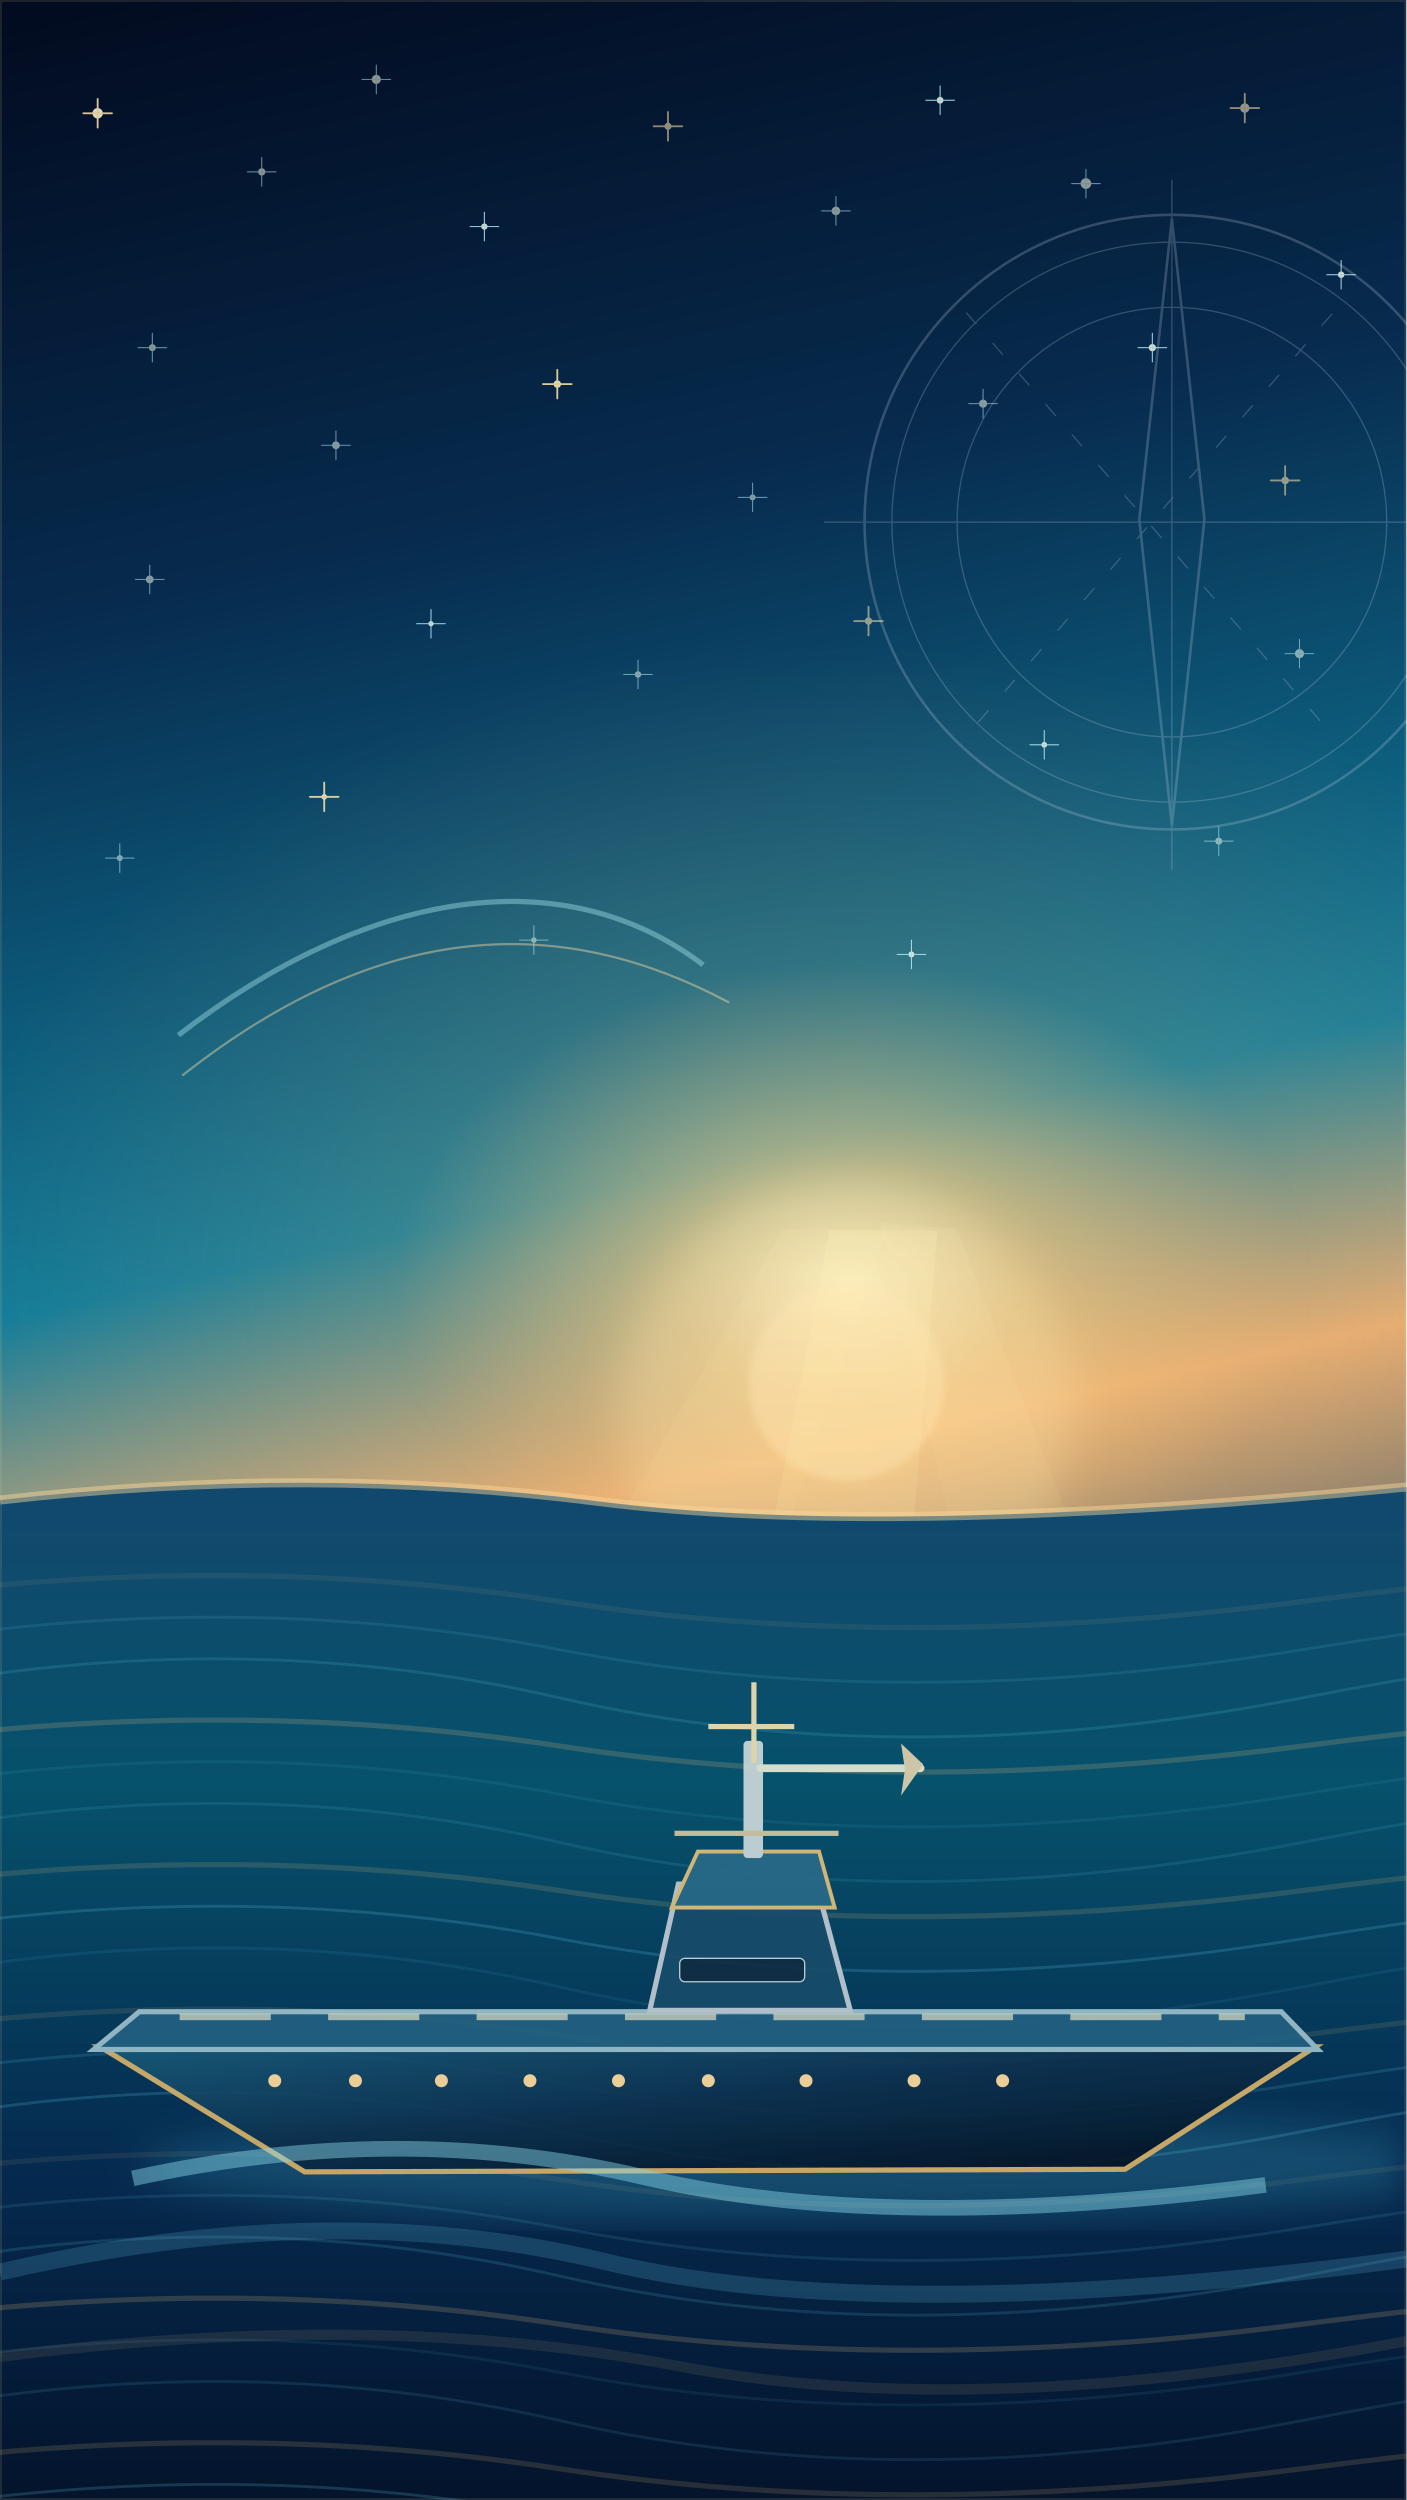
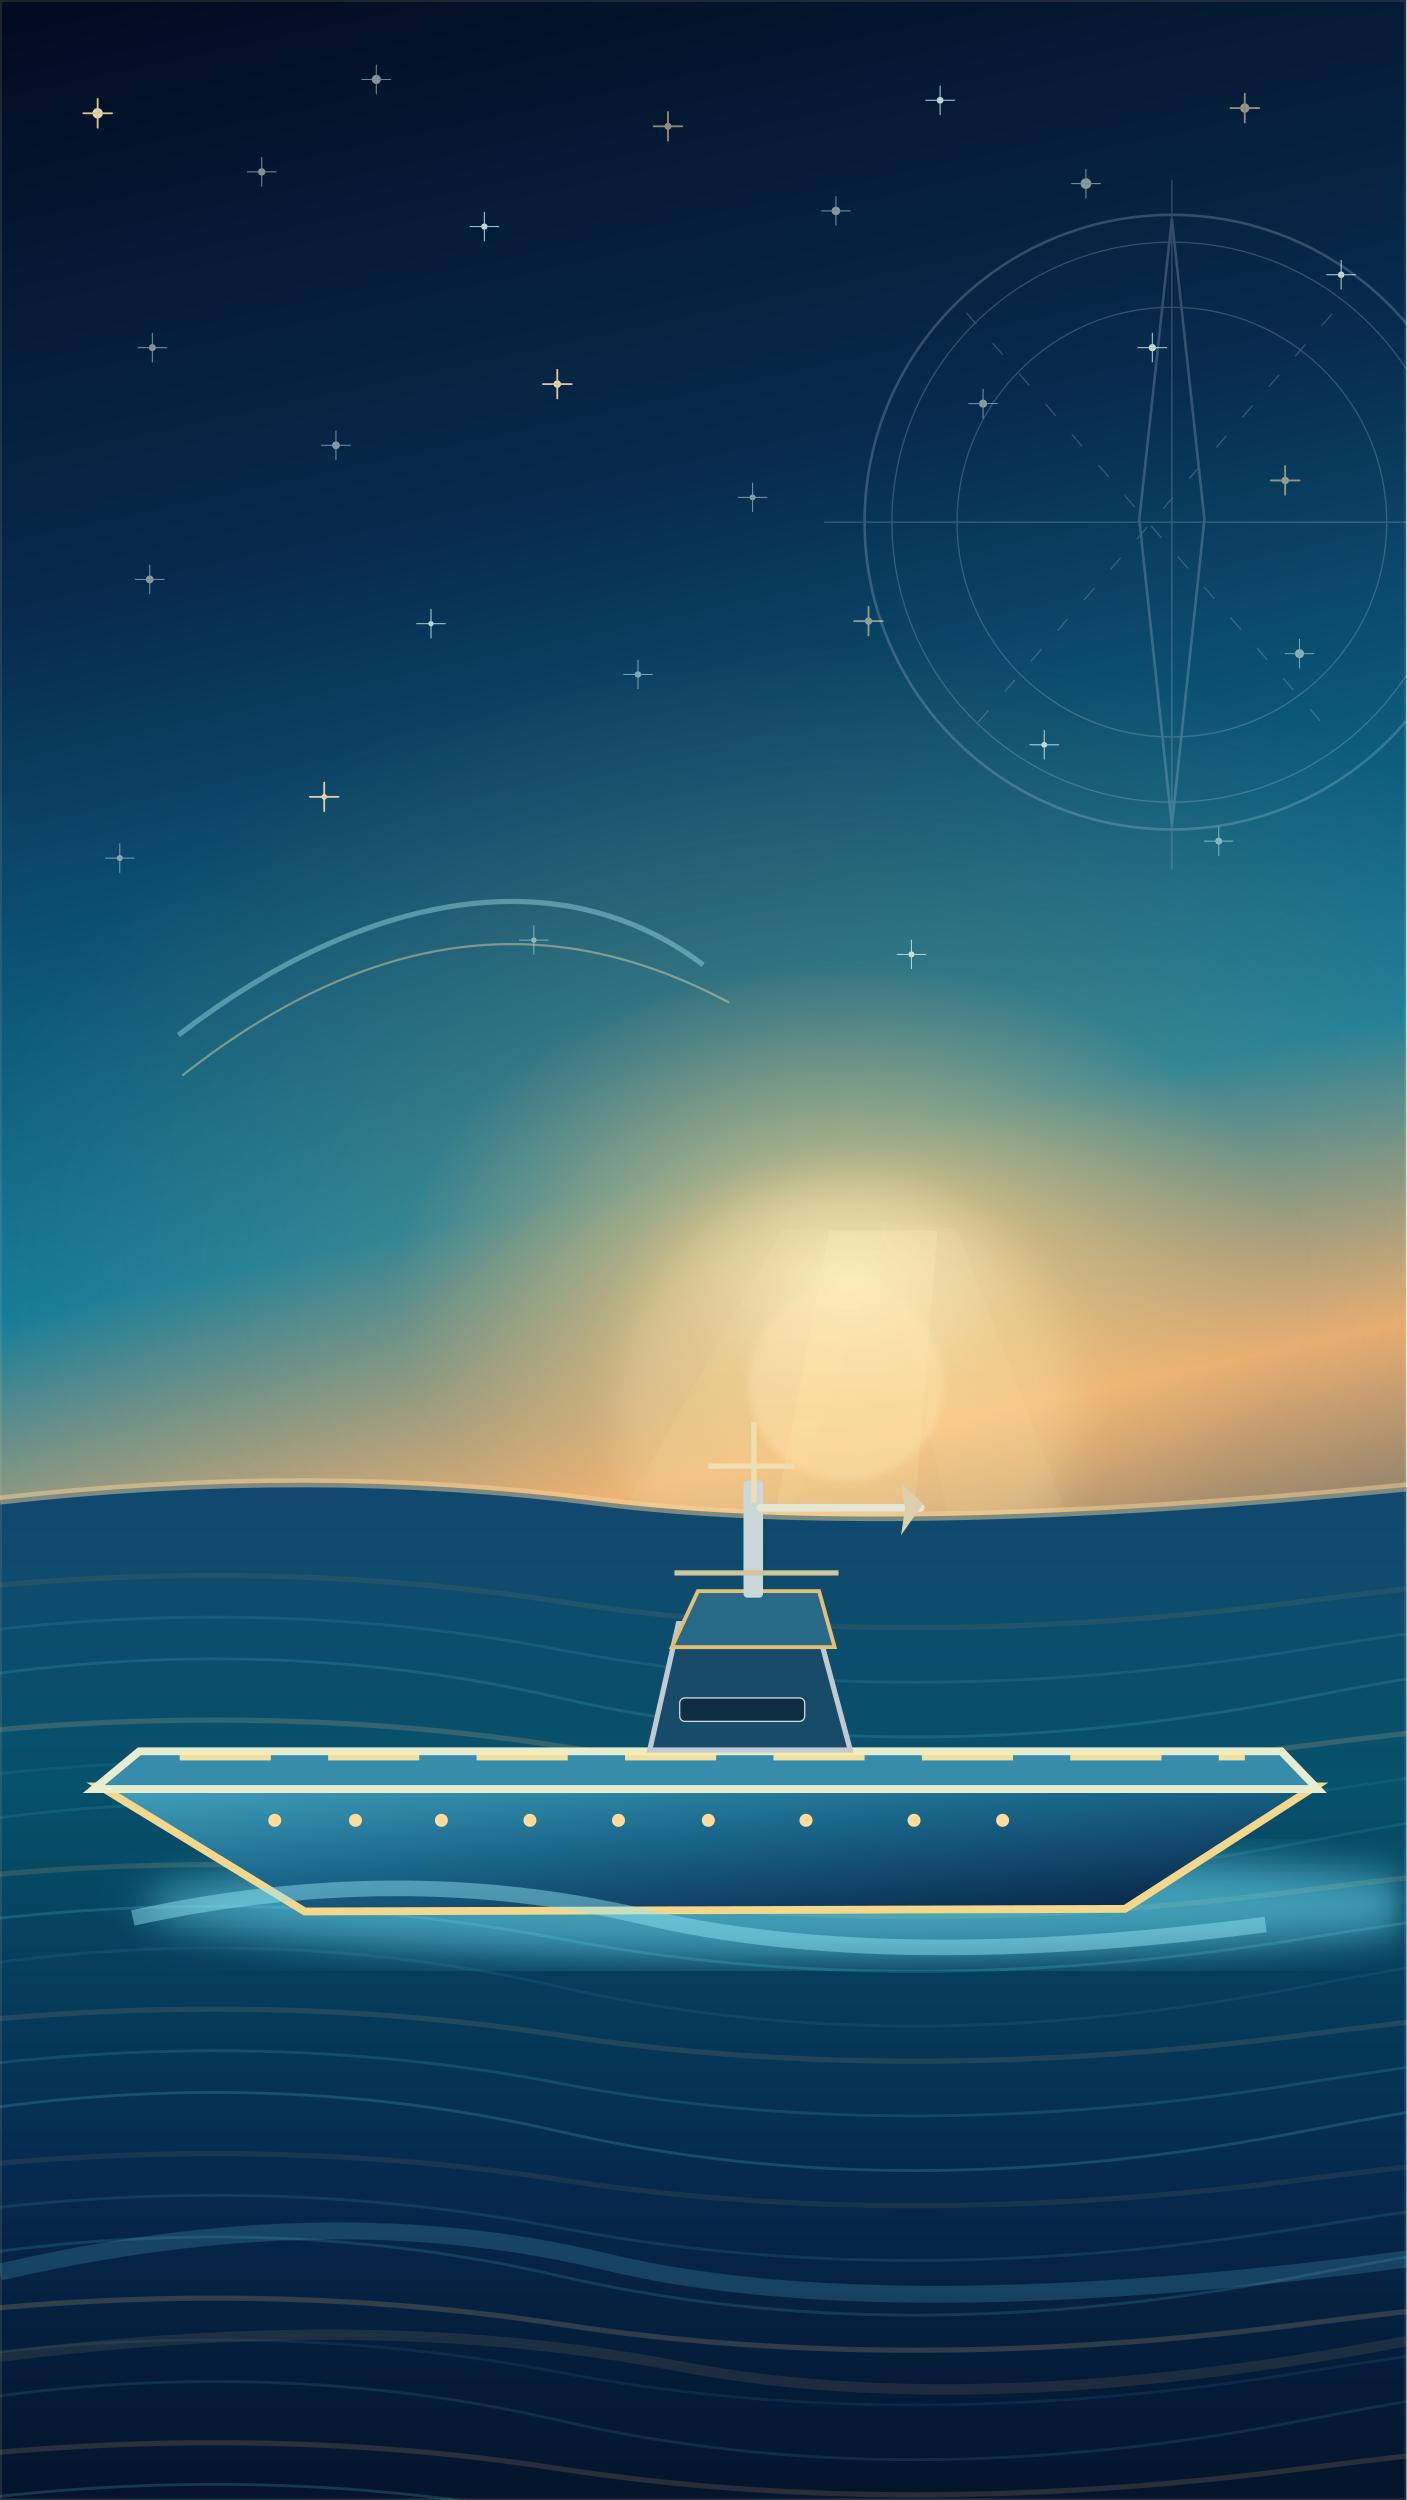
<svg xmlns="http://www.w3.org/2000/svg" viewBox="0 0 1080 1920" preserveAspectRatio="xMidYMid slice" role="img" aria-label="항공모함이 바다를 항해하는 황금빛 파란색 중앙통제실 배경">
  <defs>
    <linearGradient id="sky" x1="0" y1="0" x2=".12" y2="1">
      <stop stop-color="#020a1e" />
      <stop offset=".25" stop-color="#072b4e" />
      <stop offset=".52" stop-color="#117c9a" />
      <stop offset=".64" stop-color="#e4ac73" />
      <stop offset=".8" stop-color="#0a4165" />
      <stop offset="1" stop-color="#010e26" />
    </linearGradient>
    <radialGradient id="halo">
      <stop stop-color="#fff5c7" stop-opacity=".95" />
      <stop offset=".19" stop-color="#ffcf82" stop-opacity=".65" />
      <stop offset=".5" stop-color="#f6b96d" stop-opacity=".15" />
      <stop offset="1" stop-color="#ffab5c" stop-opacity="0" />
    </radialGradient>
    <linearGradient id="sea" x1="0" y1="0" x2="0" y2="1">
      <stop stop-color="#12486e" />
      <stop offset=".3" stop-color="#06516b" />
      <stop offset=".66" stop-color="#052b50" />
      <stop offset="1" stop-color="#04132b" />
    </linearGradient>
    <linearGradient id="ship" x1="0" y1="0" x2=".9" y2=".9">
-       <stop stop-color="#195b79" />
-       <stop offset=".5" stop-color="#0d314f" />
-       <stop offset="1" stop-color="#051526" />
+       <stop stop-color="#42a3be" />
+       <stop offset=".48" stop-color="#1a688c" />
+       <stop offset="1" stop-color="#092a4d" />
    </linearGradient>
    <linearGradient id="beam" x1="0" y1="0" x2="0" y2="1">
      <stop stop-color="#fff1b8" stop-opacity=".5" />
      <stop offset="1" stop-color="#ffce66" stop-opacity="0" />
    </linearGradient>
    <filter id="glow">
      <feGaussianBlur stdDeviation="15" />
    </filter>
    <filter id="bright">
      <feGaussianBlur stdDeviation="3" />
    </filter>
  </defs>
  <rect width="1080" height="1920" fill="url(#sky)" />
  <ellipse cx="650" cy="987" rx="690" ry="490" fill="url(#halo)" />
  <ellipse cx="650" cy="1082" rx="175" ry="175" fill="#ffe9b2" opacity=".25" filter="url(#glow)" />
  <ellipse cx="650" cy="1062" rx="75" ry="75" fill="#ffe5b2" opacity=".45" filter="url(#bright)" />
  <path d="M637 945 L515 1582 L668 1582 L720 945Z" fill="url(#beam)" opacity=".5" />
  <path d="M601 944 L236 1590 L463 1590 L682 944Z" fill="url(#beam)" opacity=".2" />
  <path d="M676 939 L818 1550 L968 1550 L735 944Z" fill="url(#beam)" opacity=".24" />
  <path d="M0 1152 Q240 1125 459 1153 T1080 1142 L1080 1920 L0 1920Z" fill="url(#sea)" />
  <path d="M0 1152 Q240 1125 459 1153 T1080 1142" fill="none" stroke="#fbd798" stroke-opacity=".46" stroke-width="7" />
  <path d="M-110 1230 Q170 1190 430 1230 T1000 1230 T1230 1230" fill="none" stroke="#f3c57c" stroke-opacity="0.08" stroke-width="4" />
  <path d="M-110 1267 Q170 1217 430 1267 T1000 1267 T1230 1267" fill="none" stroke="#6ad8ed" stroke-opacity="0.115" stroke-width="2.2" />
  <path d="M-110 1304 Q170 1244 430 1304 T1000 1304 T1230 1304" fill="none" stroke="#6ad8ed" stroke-opacity="0.15" stroke-width="2.2" />
  <path d="M-110 1341 Q170 1301 430 1341 T1000 1341 T1230 1341" fill="none" stroke="#f3c57c" stroke-opacity="0.185" stroke-width="4" />
  <path d="M-110 1378 Q170 1328 430 1378 T1000 1378 T1230 1378" fill="none" stroke="#6ad8ed" stroke-opacity="0.08" stroke-width="2.2" />
  <path d="M-110 1415 Q170 1355 430 1415 T1000 1415 T1230 1415" fill="none" stroke="#6ad8ed" stroke-opacity="0.115" stroke-width="2.2" />
  <path d="M-110 1452 Q170 1412 430 1452 T1000 1452 T1230 1452" fill="none" stroke="#f3c57c" stroke-opacity="0.15" stroke-width="4" />
  <path d="M-110 1489 Q170 1439 430 1489 T1000 1489 T1230 1489" fill="none" stroke="#6ad8ed" stroke-opacity="0.185" stroke-width="2.2" />
  <path d="M-110 1526 Q170 1466 430 1526 T1000 1526 T1230 1526" fill="none" stroke="#6ad8ed" stroke-opacity="0.08" stroke-width="2.2" />
  <path d="M-110 1563 Q170 1523 430 1563 T1000 1563 T1230 1563" fill="none" stroke="#f3c57c" stroke-opacity="0.115" stroke-width="4" />
  <path d="M-110 1600 Q170 1550 430 1600 T1000 1600 T1230 1600" fill="none" stroke="#6ad8ed" stroke-opacity="0.15" stroke-width="2.2" />
  <path d="M-110 1637 Q170 1577 430 1637 T1000 1637 T1230 1637" fill="none" stroke="#6ad8ed" stroke-opacity="0.185" stroke-width="2.2" />
  <path d="M-110 1674 Q170 1634 430 1674 T1000 1674 T1230 1674" fill="none" stroke="#f3c57c" stroke-opacity="0.08" stroke-width="4" />
  <path d="M-110 1711 Q170 1661 430 1711 T1000 1711 T1230 1711" fill="none" stroke="#6ad8ed" stroke-opacity="0.115" stroke-width="2.2" />
  <path d="M-110 1748 Q170 1688 430 1748 T1000 1748 T1230 1748" fill="none" stroke="#6ad8ed" stroke-opacity="0.15" stroke-width="2.2" />
  <path d="M-110 1785 Q170 1745 430 1785 T1000 1785 T1230 1785" fill="none" stroke="#f3c57c" stroke-opacity="0.185" stroke-width="4" />
  <path d="M-110 1822 Q170 1772 430 1822 T1000 1822 T1230 1822" fill="none" stroke="#6ad8ed" stroke-opacity="0.08" stroke-width="2.2" />
  <path d="M-110 1859 Q170 1799 430 1859 T1000 1859 T1230 1859" fill="none" stroke="#6ad8ed" stroke-opacity="0.115" stroke-width="2.2" />
  <path d="M-110 1896 Q170 1856 430 1896 T1000 1896 T1230 1896" fill="none" stroke="#f3c57c" stroke-opacity="0.15" stroke-width="4" />
  <path d="M-110 1933 Q170 1883 430 1933 T1000 1933 T1230 1933" fill="none" stroke="#6ad8ed" stroke-opacity="0.185" stroke-width="2.2" />
  <g opacity=".22" fill="none" stroke="#d6dff3">
    <circle cx="900" cy="401" r="236" stroke-width="2" />
    <circle cx="900" cy="401" r="215" stroke-width="1" />
    <circle cx="900" cy="401" r="165" stroke-width="1" />
    <path d="M900 138v530 M633 401h534" stroke-width="1" />
    <path d="M900 168L925 399 900 634 875 399Z" stroke-width="2" />
    <path d="M742 240L1022 563 M1023 241L744 563" stroke-dasharray="12 19" stroke-width="1" />
  </g>
  <g opacity=".42">
    <path d="M137 795 C282 683 432 659 540 741" stroke="#a8e4ed" stroke-width="4" fill="none" />
    <path d="M140 826 C295 704 433 702 560 770" stroke="#ffe1a7" stroke-width="1.7" fill="none" />
  </g>
  <g opacity=".86">
    <circle cx="75" cy="87" r="4" fill="#fff7d7" />
    <path d="M64 87h22 M75 76v22" stroke="#ffe3a7" stroke-width="1.4" stroke-linecap="round" />
  </g>
  <g opacity=".56">
    <circle cx="201" cy="132" r="2.8" fill="#fff7d7" />
    <path d="M190 132h22 M201 121v22" stroke="#b3eefe" stroke-width=".8" stroke-linecap="round" />
  </g>
  <g opacity=".56">
    <circle cx="289" cy="61" r="3.5" fill="#fff7d7" />
    <path d="M278 61h22 M289 50v22" stroke="#b3eefe" stroke-width=".8" stroke-linecap="round" />
  </g>
  <g opacity=".86">
    <circle cx="372" cy="174" r="2.4" fill="#fff7d7" />
    <path d="M361 174h22 M372 163v22" stroke="#b3eefe" stroke-width=".8" stroke-linecap="round" />
  </g>
  <g opacity=".56">
    <circle cx="513" cy="97" r="2.7" fill="#fff7d7" />
    <path d="M502 97h22 M513 86v22" stroke="#ffe3a7" stroke-width="1.4" stroke-linecap="round" />
  </g>
  <g opacity=".56">
    <circle cx="642" cy="162" r="3.3" fill="#fff7d7" />
    <path d="M631 162h22 M642 151v22" stroke="#b3eefe" stroke-width=".8" stroke-linecap="round" />
  </g>
  <g opacity=".86">
    <circle cx="722" cy="77" r="2.6" fill="#fff7d7" />
    <path d="M711 77h22 M722 66v22" stroke="#b3eefe" stroke-width=".8" stroke-linecap="round" />
  </g>
  <g opacity=".56">
    <circle cx="834" cy="141" r="4.1" fill="#fff7d7" />
    <path d="M823 141h22 M834 130v22" stroke="#b3eefe" stroke-width=".8" stroke-linecap="round" />
  </g>
  <g opacity=".56">
    <circle cx="956" cy="83" r="3.6" fill="#fff7d7" />
    <path d="M945 83h22 M956 72v22" stroke="#ffe3a7" stroke-width="1.4" stroke-linecap="round" />
  </g>
  <g opacity=".86">
    <circle cx="1030" cy="211" r="2.5" fill="#fff7d7" />
    <path d="M1019 211h22 M1030 200v22" stroke="#b3eefe" stroke-width=".8" stroke-linecap="round" />
  </g>
  <g opacity=".56">
    <circle cx="117" cy="267" r="2.7" fill="#fff7d7" />
    <path d="M106 267h22 M117 256v22" stroke="#b3eefe" stroke-width=".8" stroke-linecap="round" />
  </g>
  <g opacity=".56">
    <circle cx="258" cy="342" r="3" fill="#fff7d7" />
    <path d="M247 342h22 M258 331v22" stroke="#b3eefe" stroke-width=".8" stroke-linecap="round" />
  </g>
  <g opacity=".86">
    <circle cx="428" cy="295" r="2.9" fill="#fff7d7" />
    <path d="M417 295h22 M428 284v22" stroke="#ffe3a7" stroke-width="1.4" stroke-linecap="round" />
  </g>
  <g opacity=".56">
    <circle cx="578" cy="382" r="2.3" fill="#fff7d7" />
    <path d="M567 382h22 M578 371v22" stroke="#b3eefe" stroke-width=".8" stroke-linecap="round" />
  </g>
  <g opacity=".56">
    <circle cx="755" cy="310" r="3.1" fill="#fff7d7" />
    <path d="M744 310h22 M755 299v22" stroke="#b3eefe" stroke-width=".8" stroke-linecap="round" />
  </g>
  <g opacity=".86">
    <circle cx="885" cy="267" r="2.8" fill="#fff7d7" />
    <path d="M874 267h22 M885 256v22" stroke="#b3eefe" stroke-width=".8" stroke-linecap="round" />
  </g>
  <g opacity=".56">
    <circle cx="987" cy="369" r="2.9" fill="#fff7d7" />
    <path d="M976 369h22 M987 358v22" stroke="#ffe3a7" stroke-width="1.4" stroke-linecap="round" />
  </g>
  <g opacity=".56">
    <circle cx="115" cy="445" r="3" fill="#fff7d7" />
    <path d="M104 445h22 M115 434v22" stroke="#b3eefe" stroke-width=".8" stroke-linecap="round" />
  </g>
  <g opacity=".86">
    <circle cx="331" cy="479" r="2" fill="#fff7d7" />
    <path d="M320 479h22 M331 468v22" stroke="#b3eefe" stroke-width=".8" stroke-linecap="round" />
  </g>
  <g opacity=".56">
    <circle cx="490" cy="518" r="2.5" fill="#fff7d7" />
    <path d="M479 518h22 M490 507v22" stroke="#b3eefe" stroke-width=".8" stroke-linecap="round" />
  </g>
  <g opacity=".56">
    <circle cx="667" cy="477" r="2.8" fill="#fff7d7" />
    <path d="M656 477h22 M667 466v22" stroke="#ffe3a7" stroke-width="1.4" stroke-linecap="round" />
  </g>
  <g opacity=".86">
    <circle cx="802" cy="572" r="2.2" fill="#fff7d7" />
    <path d="M791 572h22 M802 561v22" stroke="#b3eefe" stroke-width=".8" stroke-linecap="round" />
  </g>
  <g opacity=".56">
    <circle cx="998" cy="502" r="3.5" fill="#fff7d7" />
    <path d="M987 502h22 M998 491v22" stroke="#b3eefe" stroke-width=".8" stroke-linecap="round" />
  </g>
  <g opacity=".56">
    <circle cx="92" cy="659" r="2.3" fill="#fff7d7" />
    <path d="M81 659h22 M92 648v22" stroke="#b3eefe" stroke-width=".8" stroke-linecap="round" />
  </g>
  <g opacity=".86">
    <circle cx="249" cy="612" r="2.2" fill="#fff7d7" />
    <path d="M238 612h22 M249 601v22" stroke="#ffe3a7" stroke-width="1.4" stroke-linecap="round" />
  </g>
  <g opacity=".56">
    <circle cx="936" cy="646" r="2.7" fill="#fff7d7" />
    <path d="M925 646h22 M936 635v22" stroke="#b3eefe" stroke-width=".8" stroke-linecap="round" />
  </g>
  <g opacity=".56">
    <circle cx="410" cy="722" r="2.1" fill="#fff7d7" />
    <path d="M399 722h22 M410 711v22" stroke="#b3eefe" stroke-width=".8" stroke-linecap="round" />
  </g>
  <g opacity=".86">
    <circle cx="700" cy="733" r="2.3" fill="#fff7d7" />
    <path d="M689 733h22 M700 722v22" stroke="#b3eefe" stroke-width=".8" stroke-linecap="round" />
  </g>
-   <g transform="translate(52 1280)" opacity=".92">
-     <ellipse cx="572" cy="383" rx="515" ry="42" fill="#45b9d6" opacity=".25" filter="url(#glow)" />
-     <path d="M25 292 L958 292 L812 386 L182 388Z" fill="url(#ship)" stroke="#d6b16a" stroke-width="4" />
-     <path d="M55 265 L932 265 L960 294 L20 294Z" fill="#235f80" stroke="#9bbfcb" stroke-width="4" />
-     <path d="M86 269L904 269" stroke="#fff6d0" stroke-width="5" stroke-dasharray="70 44" opacity=".65" />
+   <g transform="translate(52 1080)" opacity="1">
+     <ellipse cx="572" cy="383" rx="515" ry="42" fill="#6fe4f7" opacity=".55" filter="url(#glow)" />
+     <path d="M25 292 L958 292 L812 386 L182 388Z" fill="url(#ship)" stroke="#f3d78c" stroke-width="6" />
+     <path d="M55 265 L932 265 L960 294 L20 294Z" fill="#378cab" stroke="#e9edcf" stroke-width="6" />
+     <path d="M86 269L904 269" stroke="#ffe8a5" stroke-width="6" stroke-dasharray="70 44" opacity=".92" />
    <path d="M447 264L469 167 575 167 601 264Z" fill="#174b69" stroke="#bfcad2" stroke-width="4" />
    <path d="M464 185L589 185 577 142 484 142Z" fill="#286988" stroke="#e1bf78" stroke-width="3" />
    <rect x="519" y="57" width="15" height="90" rx="3" fill="#cbd8d9" />
    <path d="M527 12v62 M492 46h66" stroke="#f0dfb0" stroke-width="4" />
    <rect x="529" y="75" width="129" height="6" rx="3" fill="#e3e8d4" />
    <path d="M657 75l-17 -16 3 20 -3 20z" fill="#ddcfad" />
    <path d="M466 128h126" stroke="#d2c59f" stroke-width="4" />
    <rect x="470" y="224" width="96" height="18" rx="4" fill="#102c43" stroke="#c6dddf" />
    <g fill="#ffdb9c">
      <circle cx="159" cy="318" r="5" />
      <circle cx="221" cy="318" r="5" />
      <circle cx="287" cy="318" r="5" />
      <circle cx="355" cy="318" r="5" />
      <circle cx="423" cy="318" r="5" />
      <circle cx="492" cy="318" r="5" />
      <circle cx="567" cy="318" r="5" />
      <circle cx="650" cy="318" r="5" />
      <circle cx="718" cy="318" r="5" />
    </g>
    <path d="M50 393Q255 348 442 392 T920 398" fill="none" stroke="#95eaf9" stroke-width="12" stroke-opacity=".45" />
  </g>
  <path d="M0 1745Q253 1686 465 1737 T1080 1735" stroke="#58b2d2" stroke-opacity=".22" stroke-width="13" fill="none" />
  <path d="M0 1810Q290 1773 520 1817 T1080 1798" stroke="#f8c77b" stroke-opacity=".1" stroke-width="8" fill="none" />
  <rect width="1080" height="1920" fill="none" stroke="#edd69a" stroke-width="3" opacity=".12" />
</svg>
